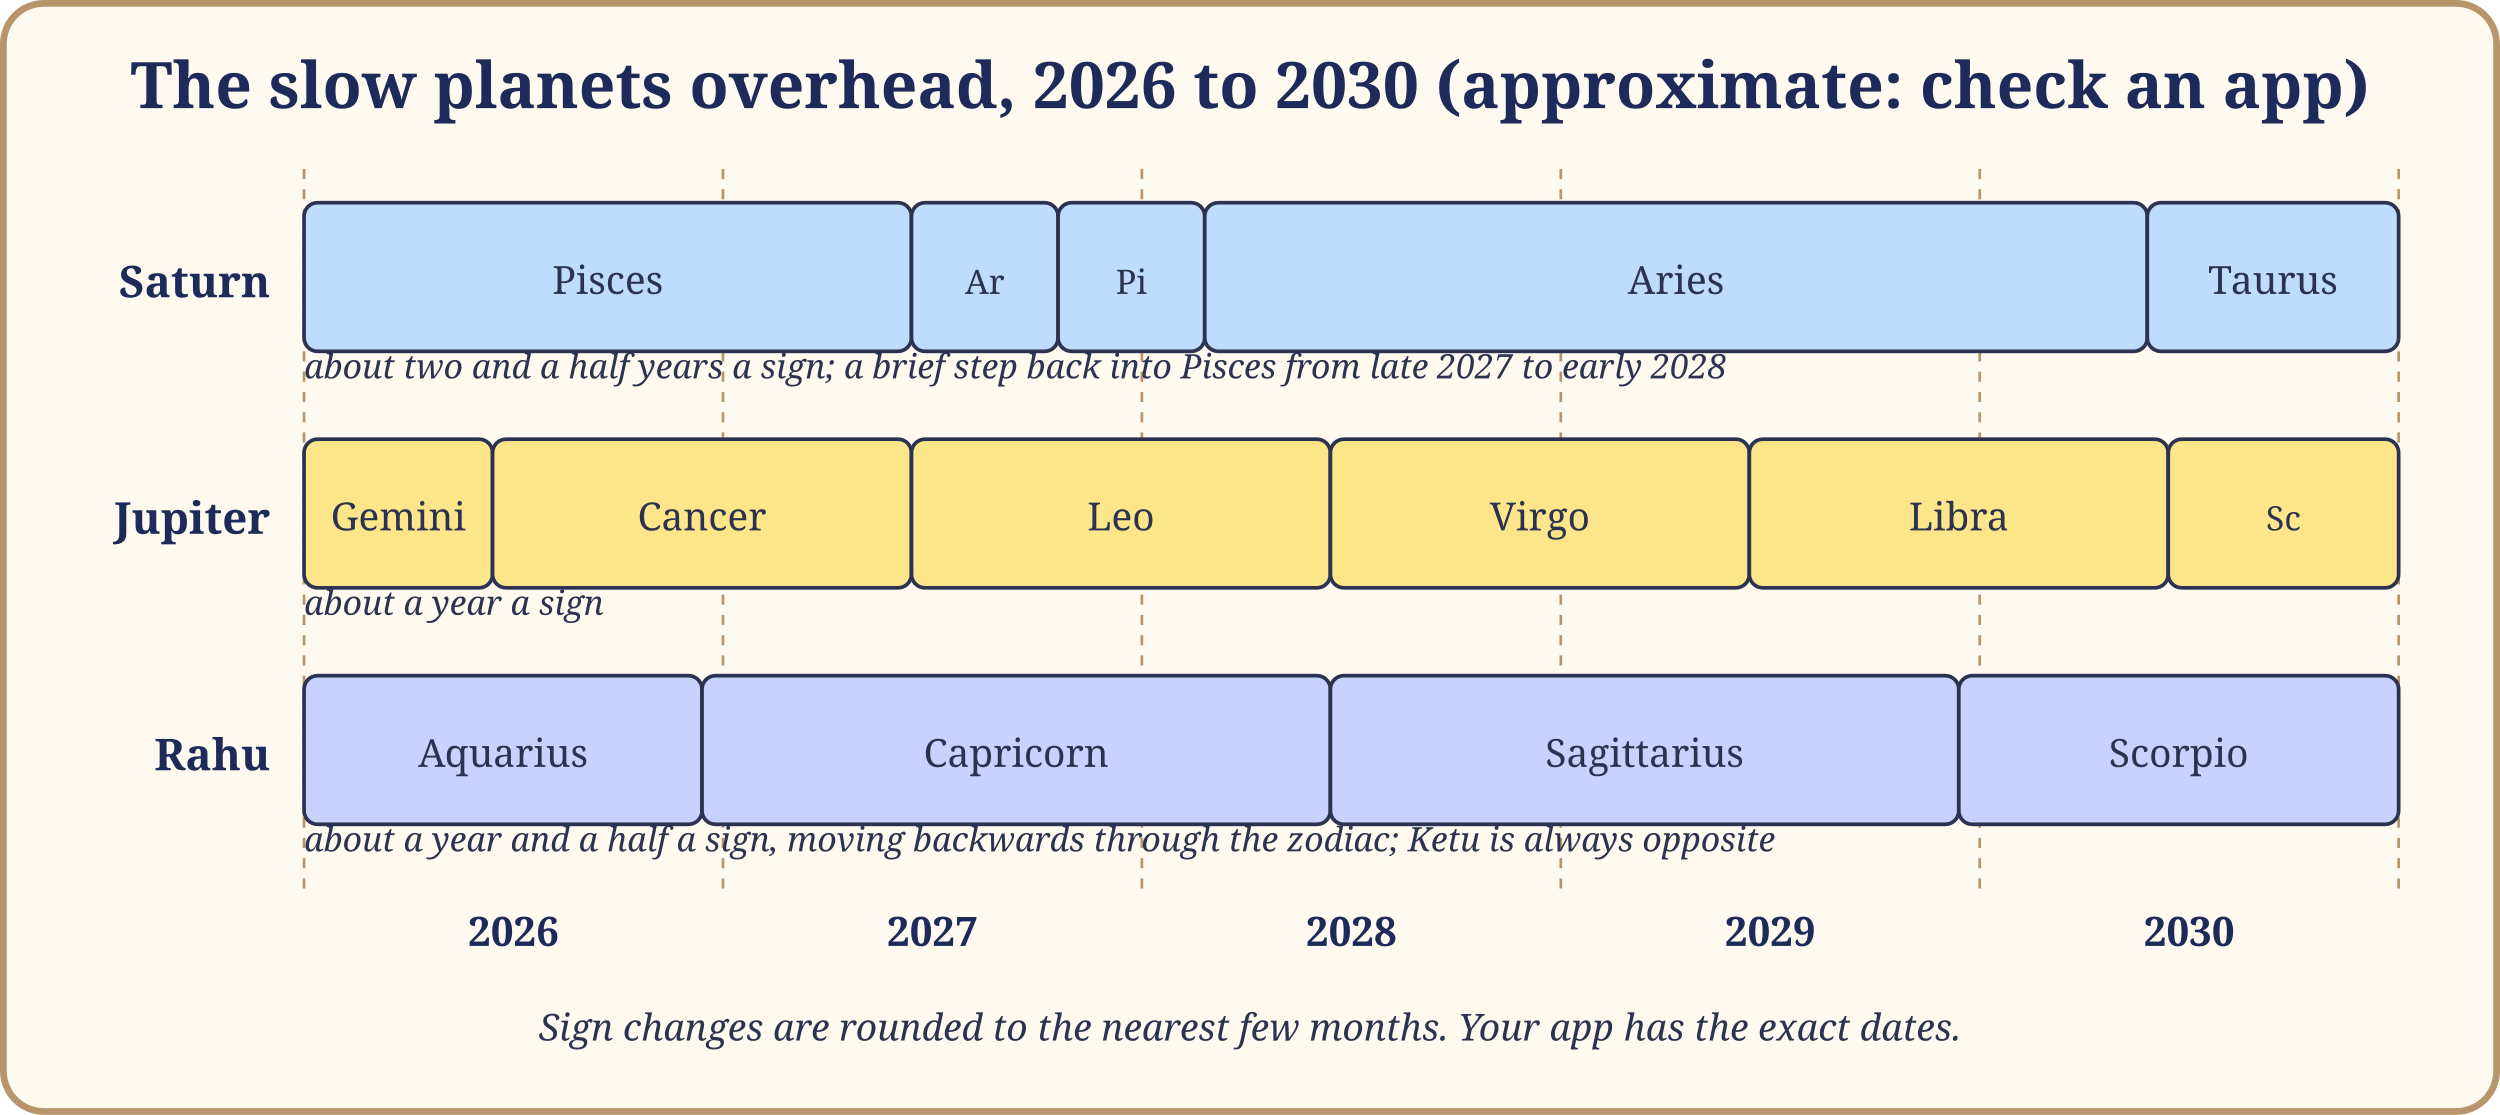
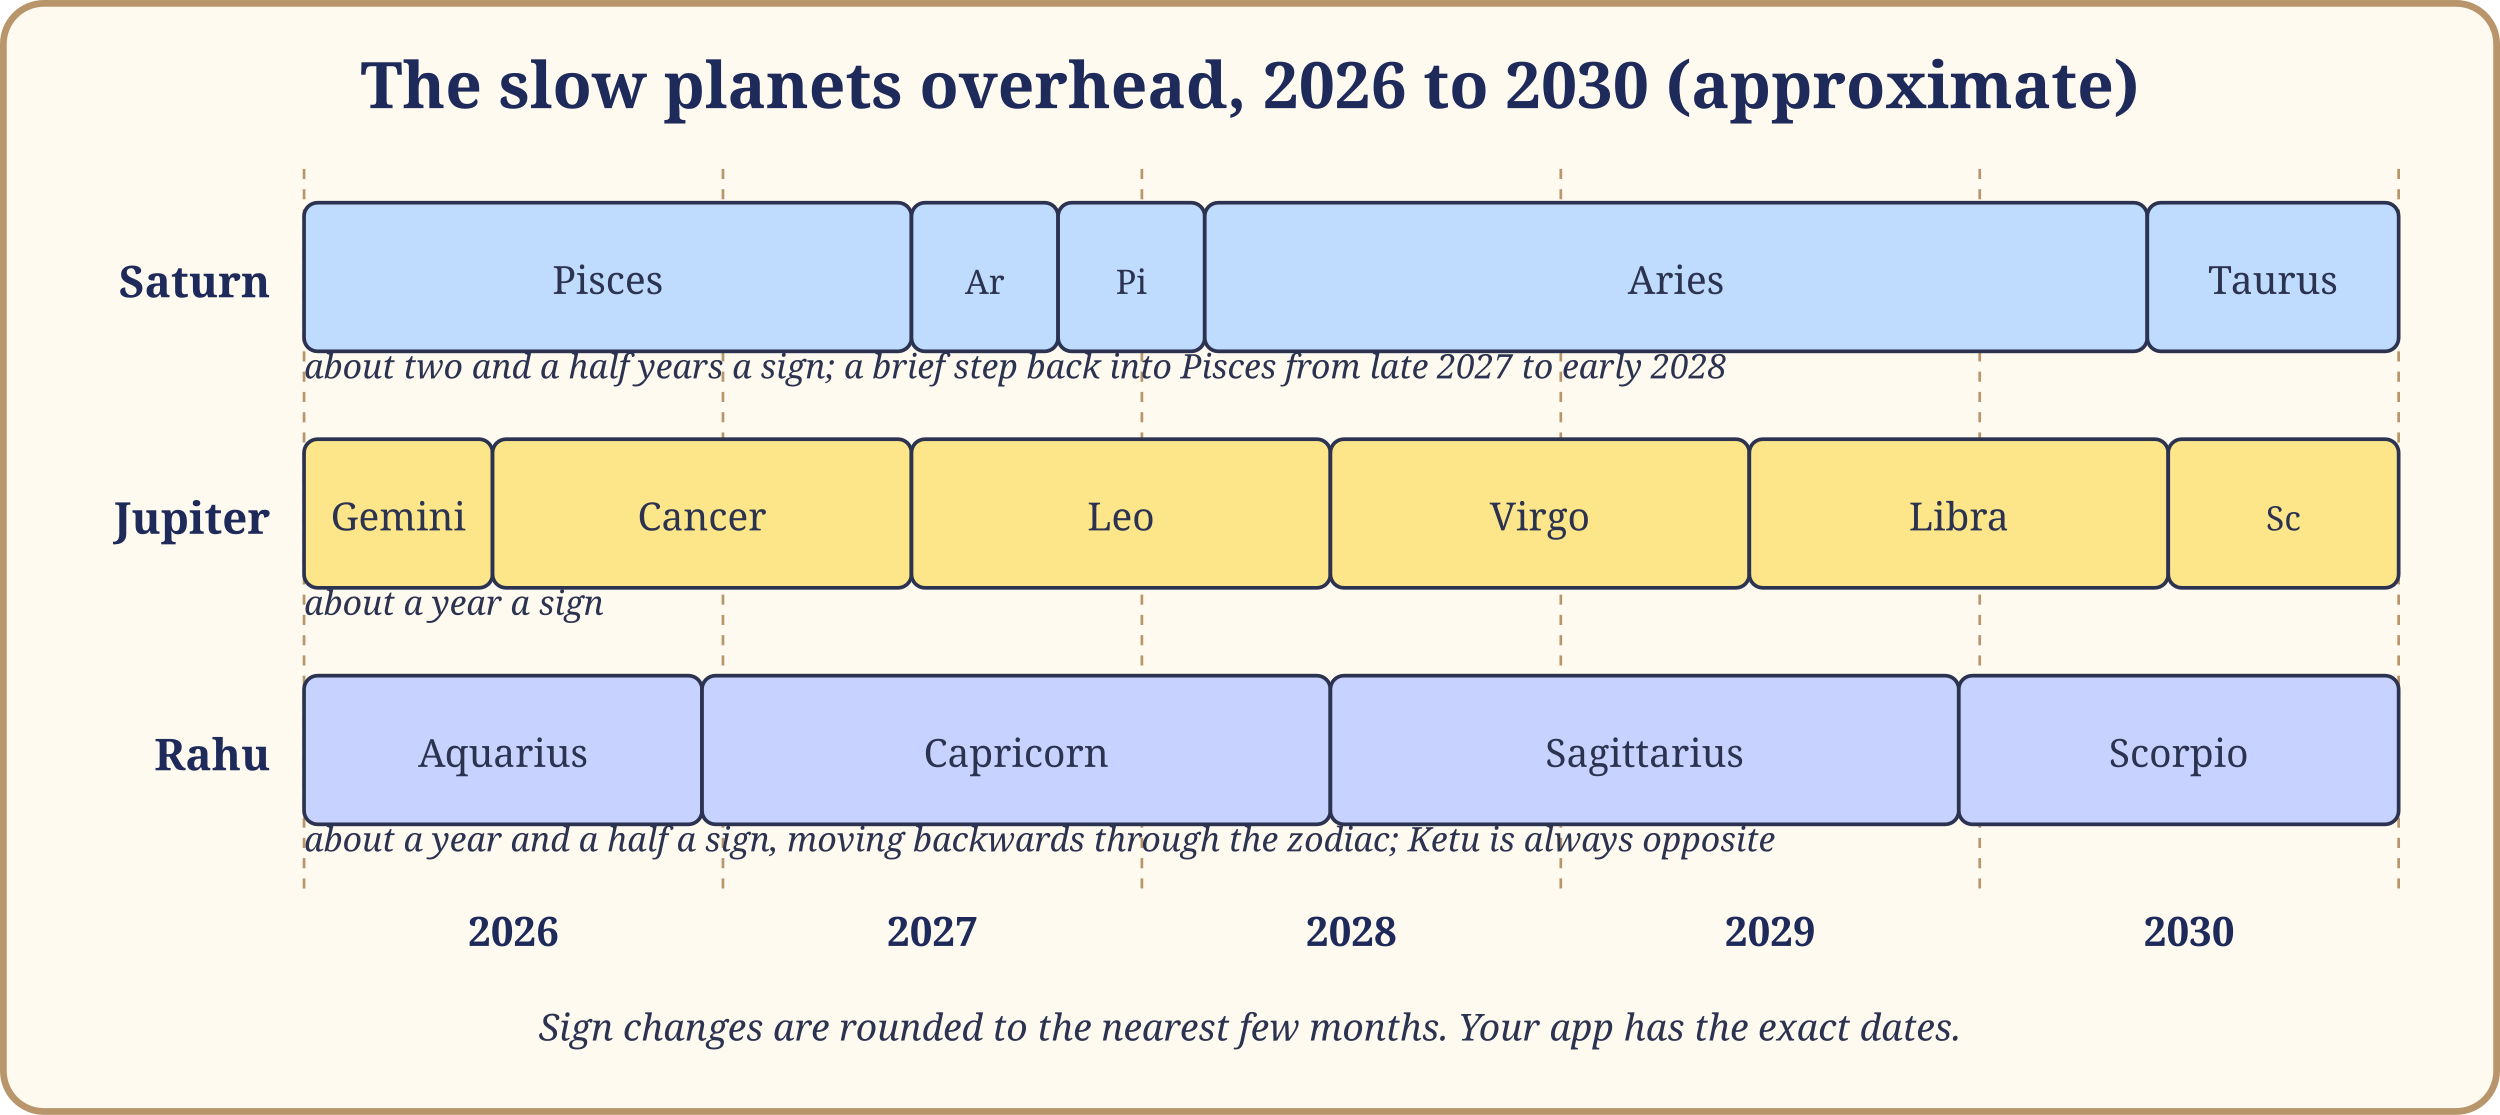
<svg xmlns="http://www.w3.org/2000/svg" width="740" height="330" viewBox="0 0 740 330" font-family="Georgia, serif">
  <rect x="1" y="1" width="738" height="328" rx="12" fill="#fffaf0" stroke="#b8956a" stroke-width="2" />
-   <text x="370.0" y="32" text-anchor="middle" font-size="19" font-weight="bold" fill="#1e2a5a">The slow planets overhead, 2026 to 2030 (approximate: check an app)</text>
+   <text x="370.0" y="32" text-anchor="middle" font-size="19" font-weight="bold" fill="#1e2a5a">The slow planets overhead, 2026 to 2030 (approximate)</text>
  <line x1="90.0" y1="50" x2="90.0" y2="265" stroke="#b8956a" stroke-width="0.8" stroke-dasharray="3,3" />
  <text x="152.0" y="280" text-anchor="middle" font-size="12" fill="#1e2a5a" font-weight="bold">2026</text>
  <line x1="214.0" y1="50" x2="214.0" y2="265" stroke="#b8956a" stroke-width="0.8" stroke-dasharray="3,3" />
  <text x="276.0" y="280" text-anchor="middle" font-size="12" fill="#1e2a5a" font-weight="bold">2027</text>
  <line x1="338.0" y1="50" x2="338.0" y2="265" stroke="#b8956a" stroke-width="0.8" stroke-dasharray="3,3" />
  <text x="400.0" y="280" text-anchor="middle" font-size="12" fill="#1e2a5a" font-weight="bold">2028</text>
  <line x1="462.0" y1="50" x2="462.0" y2="265" stroke="#b8956a" stroke-width="0.8" stroke-dasharray="3,3" />
  <text x="524.0" y="280" text-anchor="middle" font-size="12" fill="#1e2a5a" font-weight="bold">2029</text>
  <line x1="586.0" y1="50" x2="586.0" y2="265" stroke="#b8956a" stroke-width="0.8" stroke-dasharray="3,3" />
  <text x="648.0" y="280" text-anchor="middle" font-size="12" fill="#1e2a5a" font-weight="bold">2030</text>
  <line x1="710.0" y1="50" x2="710.0" y2="265" stroke="#b8956a" stroke-width="0.8" stroke-dasharray="3,3" />
  <text x="80" y="88" text-anchor="end" font-size="13" fill="#1e2a5a" font-weight="bold">Saturn</text>
  <rect x="90.0" y="60" width="179.8" height="44" rx="4" fill="#bfdbfe" stroke="#2b3350" stroke-width="1.1" />
  <text x="179.9" y="87" text-anchor="middle" font-size="11.5" fill="#2b3350">Pisces</text>
  <rect x="269.8" y="60" width="43.4" height="44" rx="4" fill="#bfdbfe" stroke="#2b3350" stroke-width="1.1" />
  <text x="291.5" y="87" text-anchor="middle" font-size="10" fill="#2b3350">Ar</text>
  <rect x="313.2" y="60" width="43.4" height="44" rx="4" fill="#bfdbfe" stroke="#2b3350" stroke-width="1.1" />
  <text x="334.9" y="87" text-anchor="middle" font-size="10" fill="#2b3350">Pi</text>
  <rect x="356.6" y="60" width="279.0" height="44" rx="4" fill="#bfdbfe" stroke="#2b3350" stroke-width="1.1" />
  <text x="496.1" y="87" text-anchor="middle" font-size="11.5" fill="#2b3350">Aries</text>
  <rect x="635.6" y="60" width="74.4" height="44" rx="4" fill="#bfdbfe" stroke="#2b3350" stroke-width="1.1" />
  <text x="672.8" y="87" text-anchor="middle" font-size="11.5" fill="#2b3350">Taurus</text>
  <text x="80" y="158" text-anchor="end" font-size="13" fill="#1e2a5a" font-weight="bold">Jupiter</text>
  <rect x="90.0" y="130" width="55.8" height="44" rx="4" fill="#fde68a" stroke="#2b3350" stroke-width="1.1" />
  <text x="117.9" y="157" text-anchor="middle" font-size="11.5" fill="#2b3350">Gemini</text>
  <rect x="145.8" y="130" width="124.0" height="44" rx="4" fill="#fde68a" stroke="#2b3350" stroke-width="1.1" />
  <text x="207.8" y="157" text-anchor="middle" font-size="11.5" fill="#2b3350">Cancer</text>
  <rect x="269.8" y="130" width="124.0" height="44" rx="4" fill="#fde68a" stroke="#2b3350" stroke-width="1.1" />
  <text x="331.8" y="157" text-anchor="middle" font-size="11.5" fill="#2b3350">Leo</text>
  <rect x="393.8" y="130" width="124.0" height="44" rx="4" fill="#fde68a" stroke="#2b3350" stroke-width="1.1" />
  <text x="455.8" y="157" text-anchor="middle" font-size="11.5" fill="#2b3350">Virgo</text>
  <rect x="517.8" y="130" width="124.0" height="44" rx="4" fill="#fde68a" stroke="#2b3350" stroke-width="1.1" />
  <text x="579.8" y="157" text-anchor="middle" font-size="11.5" fill="#2b3350">Libra</text>
  <rect x="641.8" y="130" width="68.2" height="44" rx="4" fill="#fde68a" stroke="#2b3350" stroke-width="1.1" />
  <text x="675.9" y="157" text-anchor="middle" font-size="10" fill="#2b3350">Sc</text>
  <text x="80" y="228" text-anchor="end" font-size="13" fill="#1e2a5a" font-weight="bold">Rahu</text>
  <rect x="90.0" y="200" width="117.8" height="44" rx="4" fill="#c7d2fe" stroke="#2b3350" stroke-width="1.1" />
  <text x="148.9" y="227" text-anchor="middle" font-size="11.5" fill="#2b3350">Aquarius</text>
  <rect x="207.8" y="200" width="186.0" height="44" rx="4" fill="#c7d2fe" stroke="#2b3350" stroke-width="1.1" />
  <text x="300.8" y="227" text-anchor="middle" font-size="11.5" fill="#2b3350">Capricorn</text>
  <rect x="393.8" y="200" width="186.0" height="44" rx="4" fill="#c7d2fe" stroke="#2b3350" stroke-width="1.1" />
  <text x="486.8" y="227" text-anchor="middle" font-size="11.5" fill="#2b3350">Sagittarius</text>
  <rect x="579.8" y="200" width="130.2" height="44" rx="4" fill="#c7d2fe" stroke="#2b3350" stroke-width="1.1" />
  <text x="644.9" y="227" text-anchor="middle" font-size="11.5" fill="#2b3350">Scorpio</text>
  <text x="90" y="112" text-anchor="start" font-size="10" fill="#2b3350" font-style="italic">about two and a half years a sign; a brief step back into Pisces from late 2027 to early 2028</text>
  <text x="90" y="182" text-anchor="start" font-size="10" fill="#2b3350" font-style="italic">about a year a sign</text>
  <text x="90" y="252" text-anchor="start" font-size="10" fill="#2b3350" font-style="italic">about a year and a half a sign, moving backwards through the zodiac; Ketu is always opposite</text>
  <text x="370.0" y="308" text-anchor="middle" font-size="11" fill="#2b3350" font-style="italic">Sign changes are rounded to the nearest few months. Your app has the exact dates.</text>
</svg>
